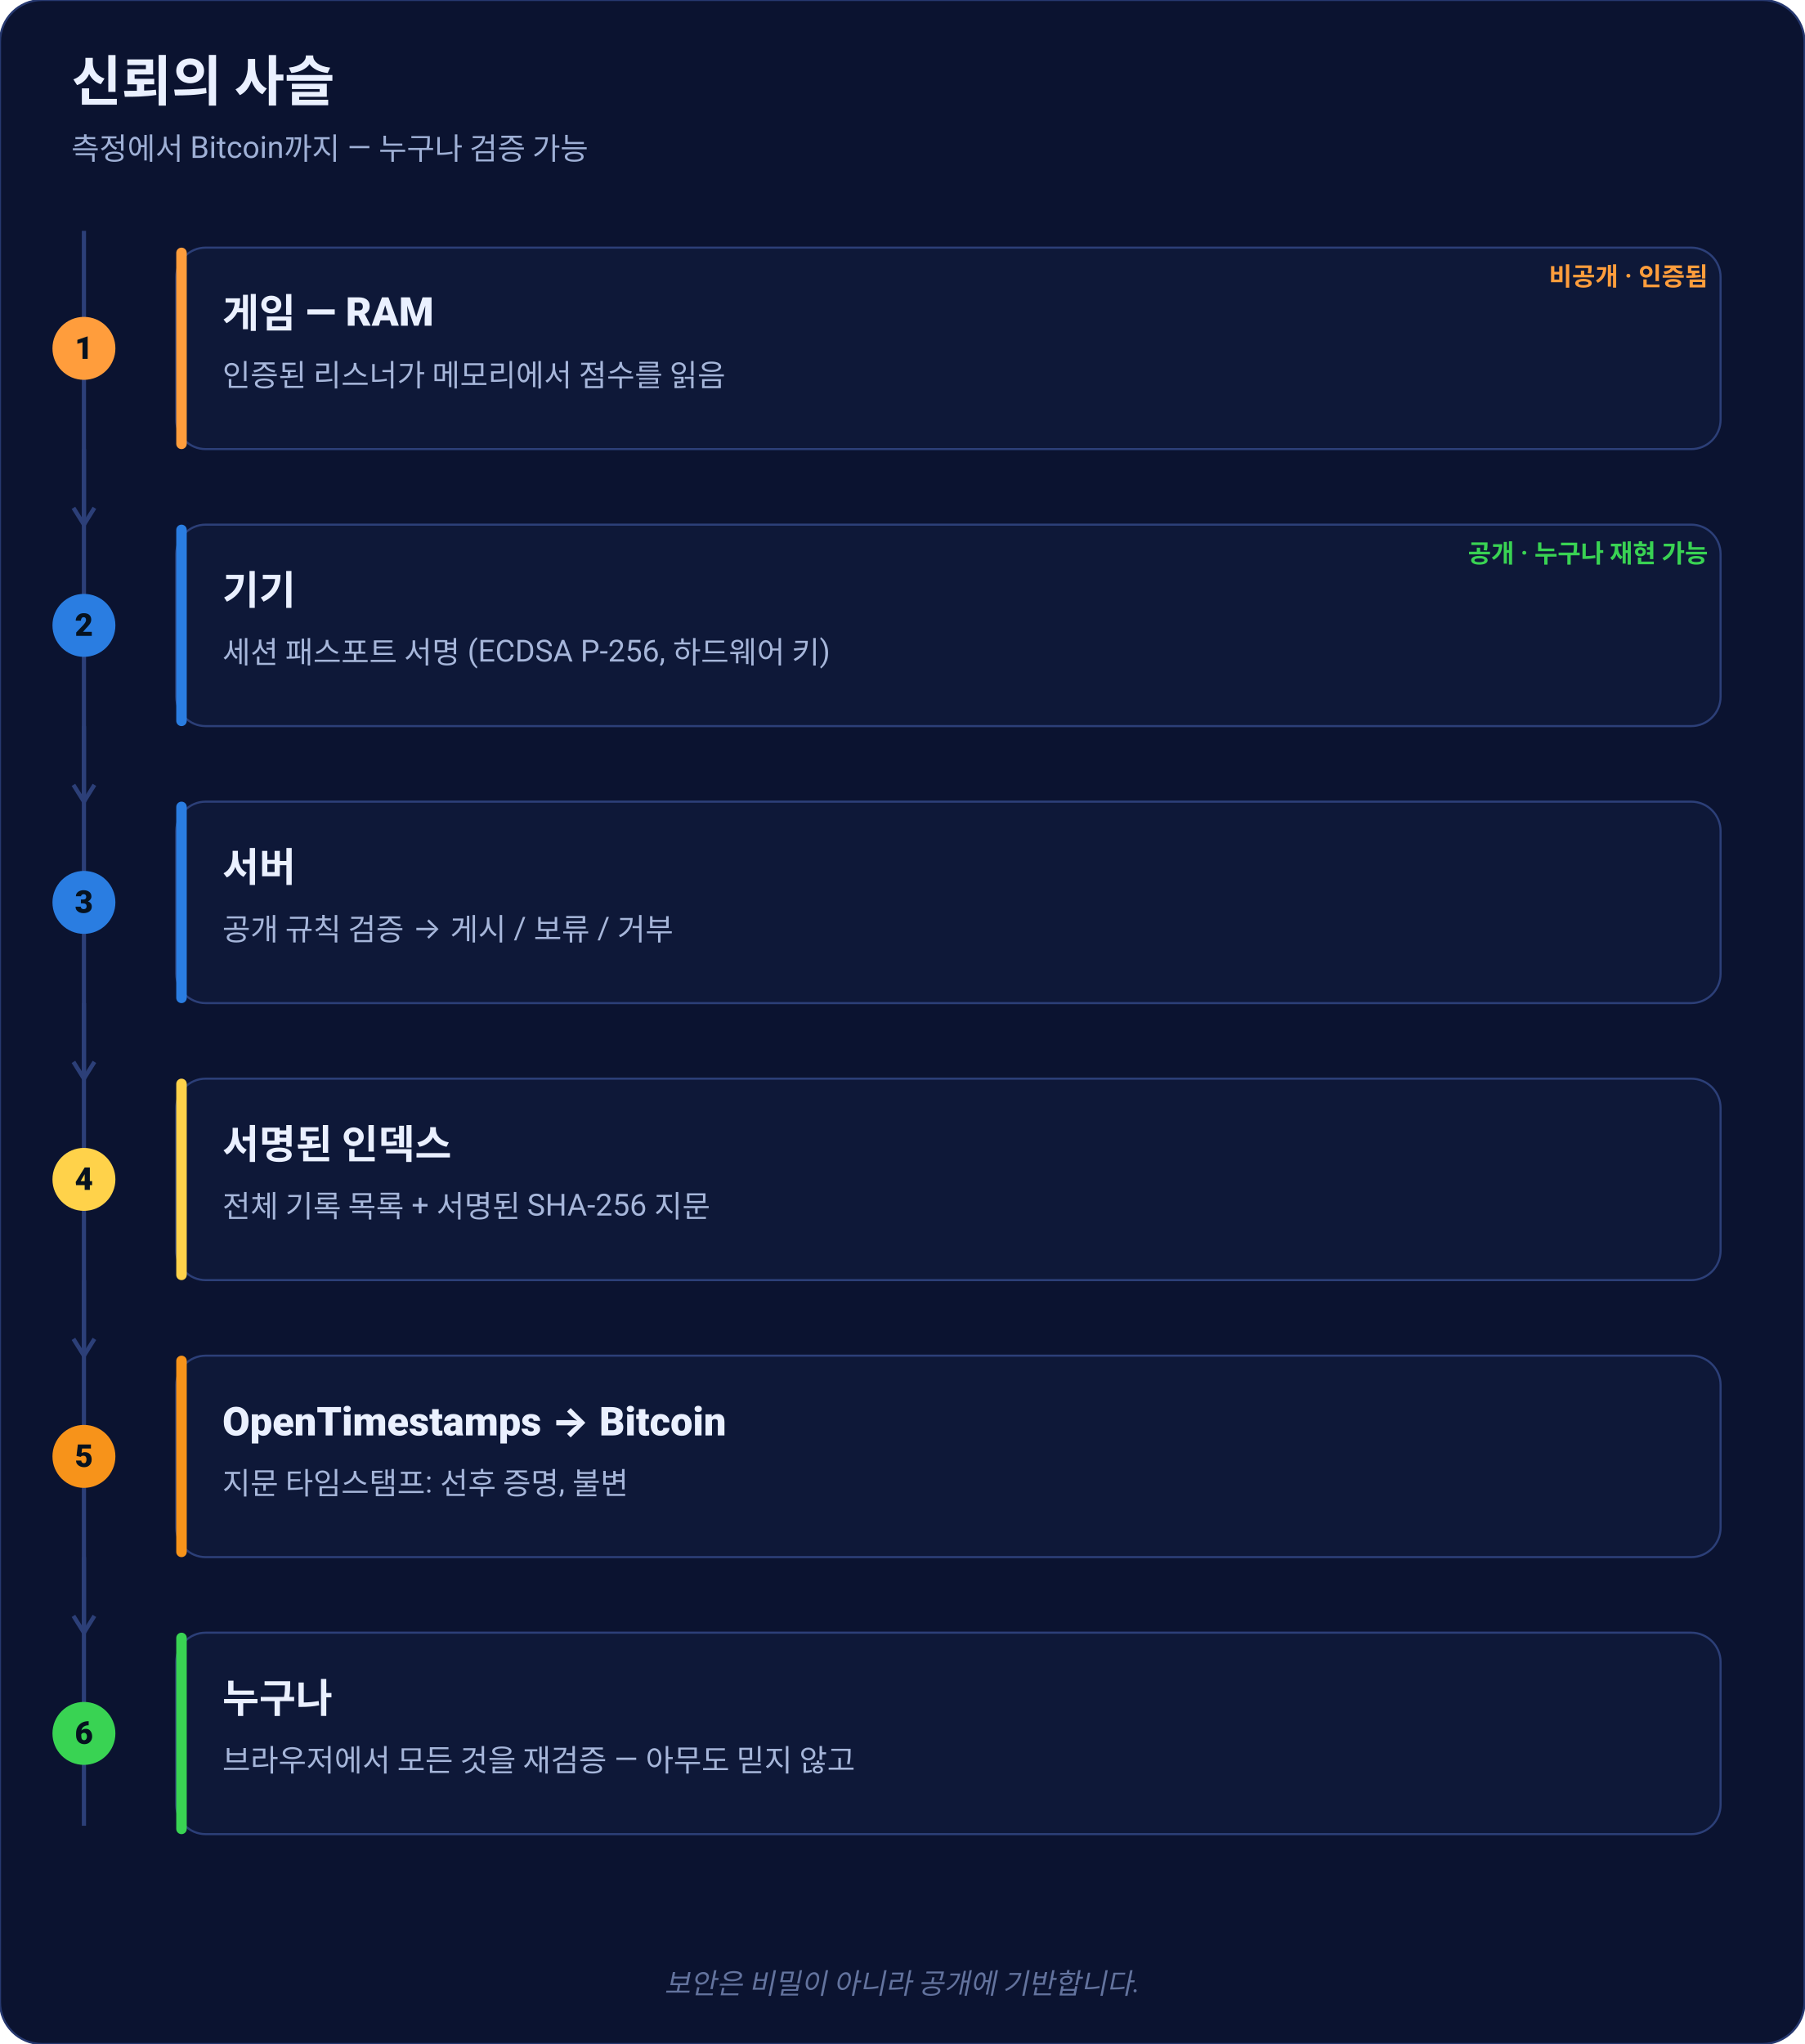
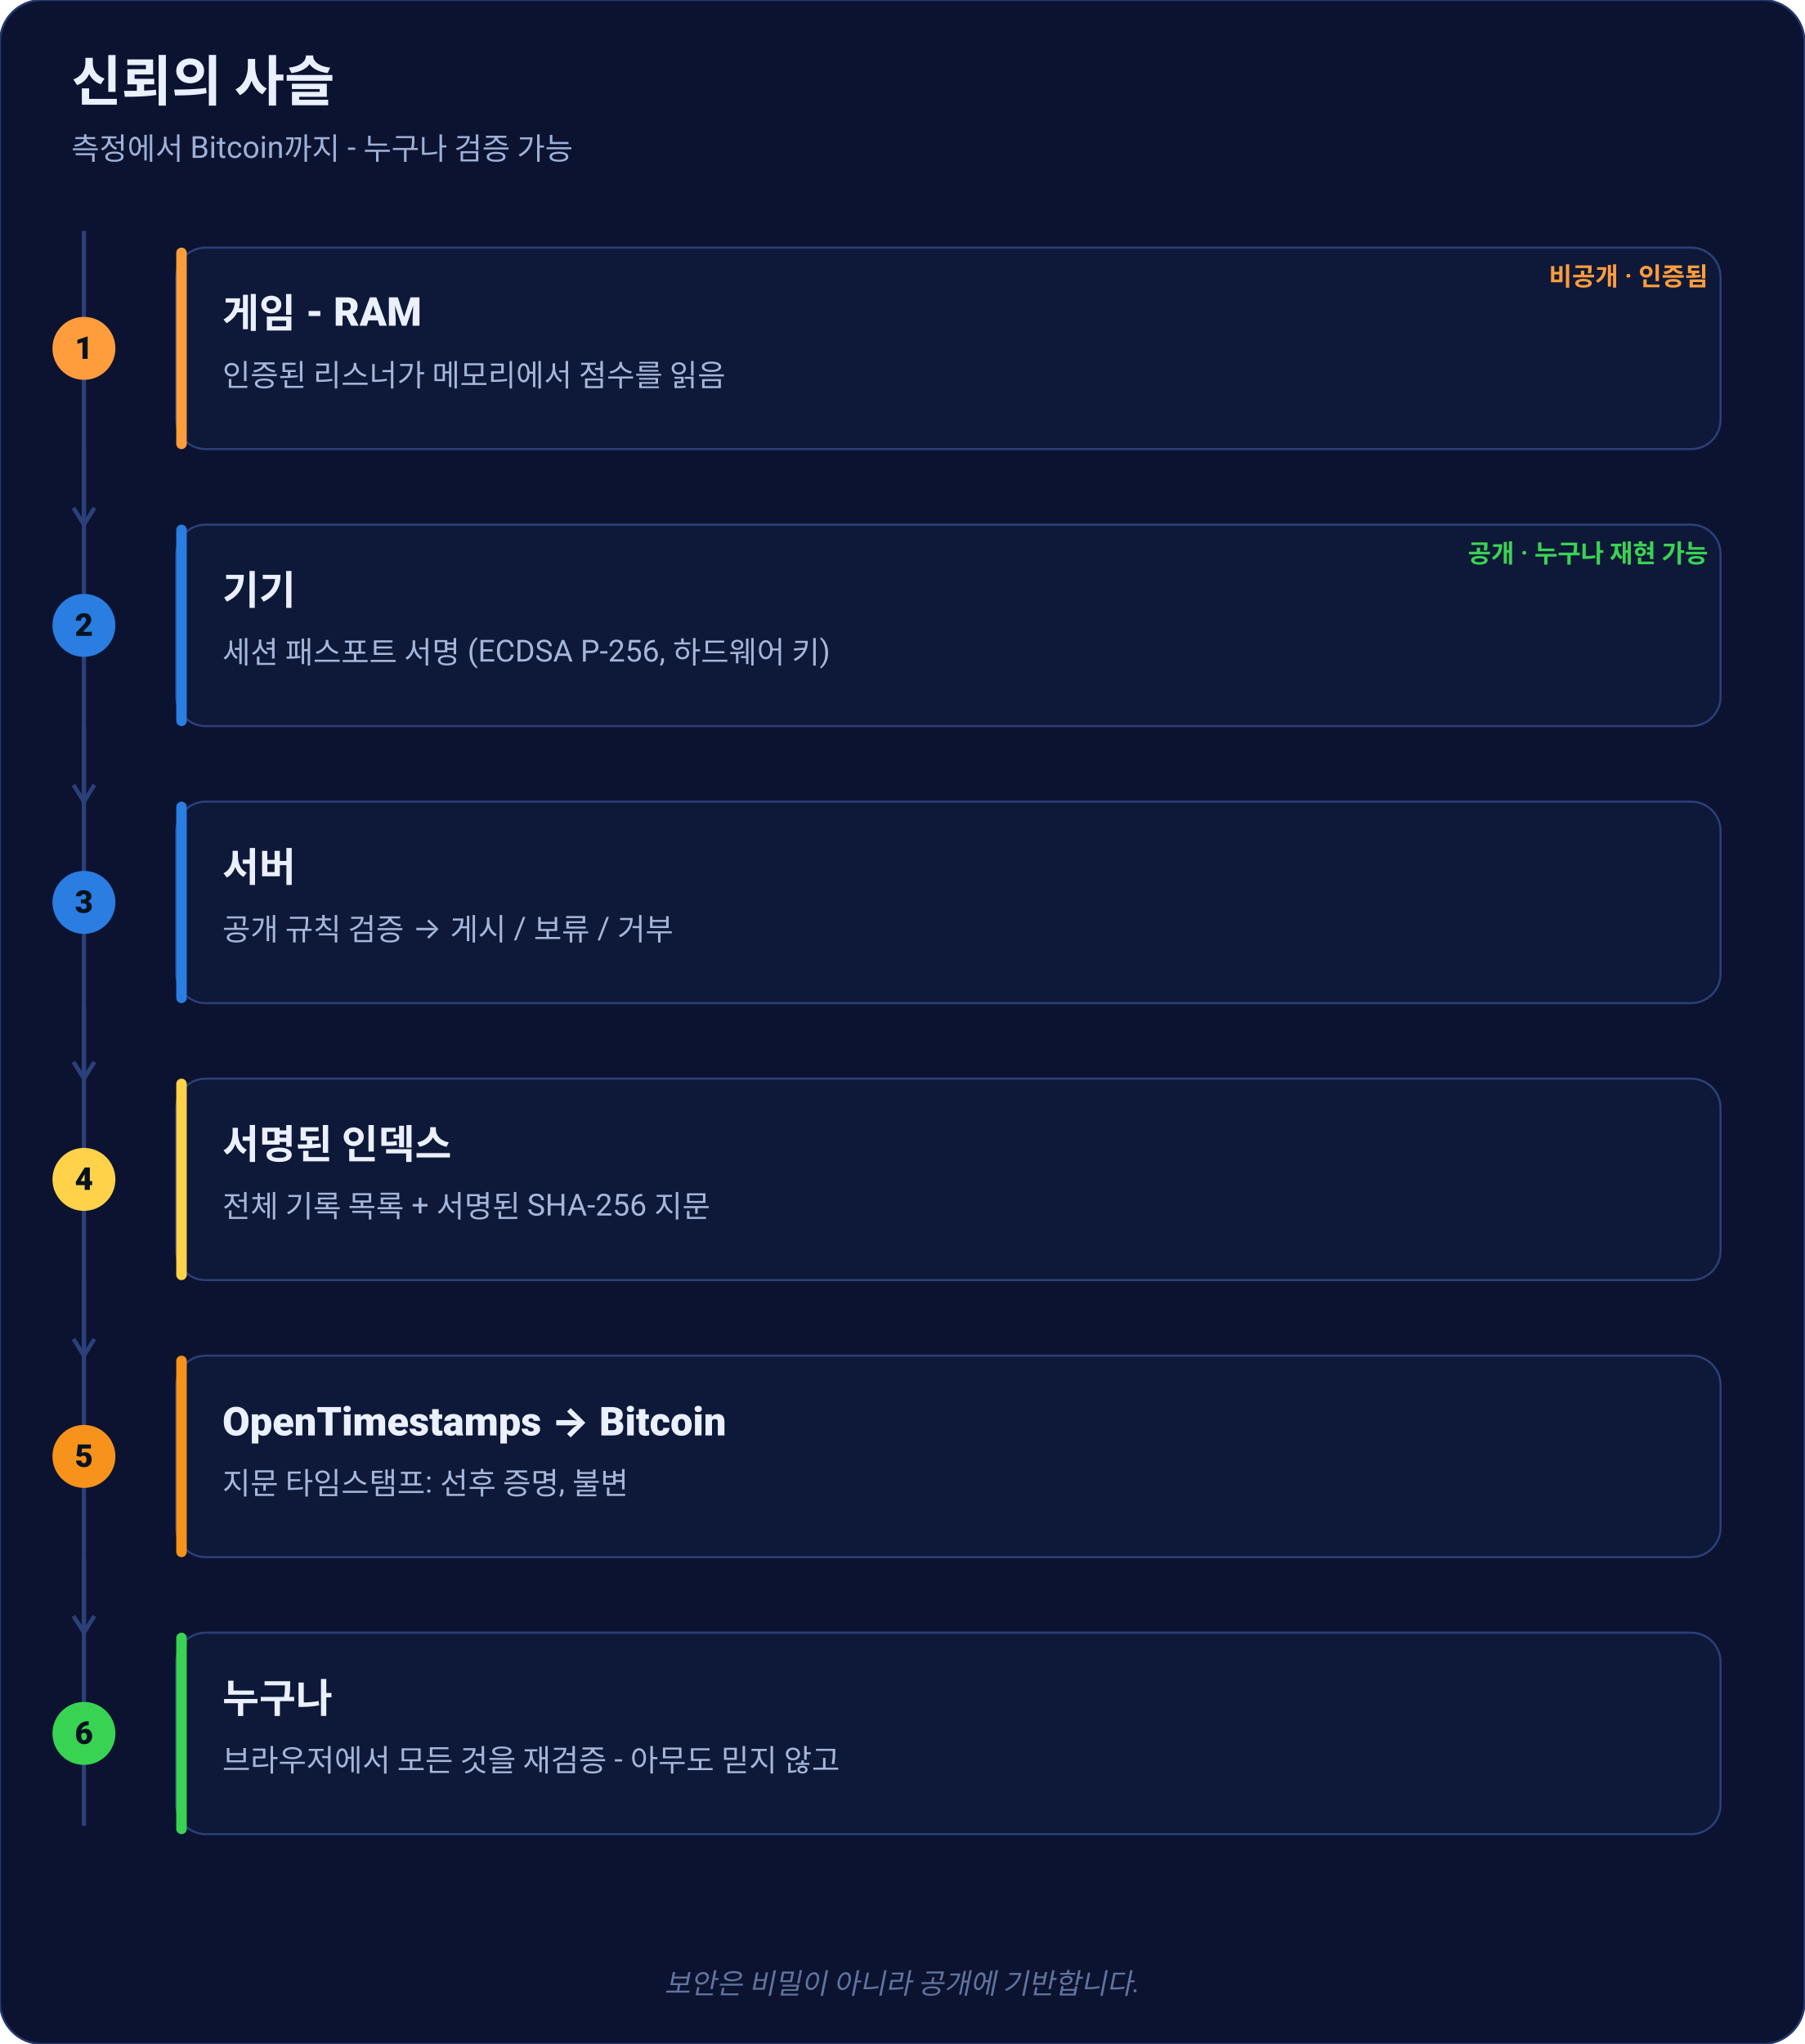
<svg xmlns="http://www.w3.org/2000/svg" viewBox="0 0 860 974" font-family="Segoe UI,system-ui,-apple-system,Roboto,sans-serif">
  <rect x="0" y="0" width="860" height="974" rx="20" fill="#0b1330" />
  <rect x="0" y="0" width="860" height="974" rx="20" fill="none" stroke="#26386f" />
  <text x="34" y="48" fill="#eaf0ff" font-size="26" font-weight="800">신뢰의 사슬</text>
-   <text x="34" y="76" fill="#9fb0d6" font-size="14.5">측정에서 Bitcoin까지 — 누구나 검증 가능</text>
+   <text x="34" y="76" fill="#9fb0d6" font-size="14.5">측정에서 Bitcoin까지 - 누구나 검증 가능</text>
  <line x1="40" y1="110" x2="40" y2="870" stroke="#2c3f78" stroke-width="2" />
  <circle cx="40" cy="166" r="15" fill="#ff9d3c" />
  <text x="40" y="171" fill="#06121f" font-size="15" font-weight="900" text-anchor="middle">1</text>
  <rect x="84" y="118" width="736" height="96" rx="14" fill="#0e1838" stroke="#2c3f78" />
  <rect x="84" y="118" width="5" height="96" rx="2.5" fill="#ff9d3c" />
-   <text x="106" y="156" fill="#eaf0ff" font-size="19" font-weight="800">게임 — RAM</text>
+   <text x="106" y="156" fill="#eaf0ff" font-size="19" font-weight="800">게임 - RAM</text>
  <text x="106" y="184" fill="#a6b6da" font-size="14.5">인증된 리스너가 메모리에서 점수를 읽음</text>
  <path d="M40 214 L40 250" stroke="#2c3f78" stroke-width="2" />
  <path d="M35 242 L40 250 L45 242" fill="none" stroke="#2c3f78" stroke-width="2" />
  <circle cx="40" cy="298" r="15" fill="#2a7de1" />
  <text x="40" y="303" fill="#06121f" font-size="15" font-weight="900" text-anchor="middle">2</text>
  <rect x="84" y="250" width="736" height="96" rx="14" fill="#0e1838" stroke="#2c3f78" />
  <rect x="84" y="250" width="5" height="96" rx="2.5" fill="#2a7de1" />
  <text x="106" y="288" fill="#eaf0ff" font-size="19" font-weight="800">기기</text>
  <text x="106" y="316" fill="#a6b6da" font-size="14.5">세션 패스포트 서명 (ECDSA P-256, 하드웨어 키)</text>
  <path d="M40 346 L40 382" stroke="#2c3f78" stroke-width="2" />
  <path d="M35 374 L40 382 L45 374" fill="none" stroke="#2c3f78" stroke-width="2" />
  <circle cx="40" cy="430" r="15" fill="#2a7de1" />
  <text x="40" y="435" fill="#06121f" font-size="15" font-weight="900" text-anchor="middle">3</text>
  <rect x="84" y="382" width="736" height="96" rx="14" fill="#0e1838" stroke="#2c3f78" />
  <rect x="84" y="382" width="5" height="96" rx="2.5" fill="#2a7de1" />
  <text x="106" y="420" fill="#eaf0ff" font-size="19" font-weight="800">서버</text>
  <text x="106" y="448" fill="#a6b6da" font-size="14.5">공개 규칙 검증 → 게시 / 보류 / 거부</text>
  <path d="M40 478 L40 514" stroke="#2c3f78" stroke-width="2" />
  <path d="M35 506 L40 514 L45 506" fill="none" stroke="#2c3f78" stroke-width="2" />
  <circle cx="40" cy="562" r="15" fill="#ffd24a" />
  <text x="40" y="567" fill="#06121f" font-size="15" font-weight="900" text-anchor="middle">4</text>
  <rect x="84" y="514" width="736" height="96" rx="14" fill="#0e1838" stroke="#2c3f78" />
  <rect x="84" y="514" width="5" height="96" rx="2.5" fill="#ffd24a" />
  <text x="106" y="552" fill="#eaf0ff" font-size="19" font-weight="800">서명된 인덱스</text>
  <text x="106" y="580" fill="#a6b6da" font-size="14.5">전체 기록 목록 + 서명된 SHA-256 지문</text>
  <path d="M40 610 L40 646" stroke="#2c3f78" stroke-width="2" />
  <path d="M35 638 L40 646 L45 638" fill="none" stroke="#2c3f78" stroke-width="2" />
  <circle cx="40" cy="694" r="15" fill="#f7931a" />
  <text x="40" y="699" fill="#06121f" font-size="15" font-weight="900" text-anchor="middle">5</text>
  <rect x="84" y="646" width="736" height="96" rx="14" fill="#0e1838" stroke="#2c3f78" />
  <rect x="84" y="646" width="5" height="96" rx="2.5" fill="#f7931a" />
  <text x="106" y="684" fill="#eaf0ff" font-size="19" font-weight="800">OpenTimestamps → Bitcoin</text>
  <text x="106" y="712" fill="#a6b6da" font-size="14.5">지문 타임스탬프: 선후 증명, 불변</text>
  <path d="M40 742 L40 778" stroke="#2c3f78" stroke-width="2" />
  <path d="M35 770 L40 778 L45 770" fill="none" stroke="#2c3f78" stroke-width="2" />
  <circle cx="40" cy="826" r="15" fill="#39d353" />
  <text x="40" y="831" fill="#06121f" font-size="15" font-weight="900" text-anchor="middle">6</text>
  <rect x="84" y="778" width="736" height="96" rx="14" fill="#0e1838" stroke="#2c3f78" />
  <rect x="84" y="778" width="5" height="96" rx="2.5" fill="#39d353" />
  <text x="106" y="816" fill="#eaf0ff" font-size="19" font-weight="800">누구나</text>
-   <text x="106" y="844" fill="#a6b6da" font-size="14.5">브라우저에서 모든 것을 재검증 — 아무도 믿지 않고</text>
+   <text x="106" y="844" fill="#a6b6da" font-size="14.5">브라우저에서 모든 것을 재검증 - 아무도 믿지 않고</text>
  <text x="814" y="136" fill="#ff9d3c" font-size="12" font-weight="700" text-anchor="end">비공개 · 인증됨</text>
  <text x="814" y="268" fill="#39d353" font-size="12" font-weight="700" text-anchor="end">공개 · 누구나 재현 가능</text>
  <text x="430" y="950" fill="#63739e" font-size="13.5" font-style="italic" text-anchor="middle">보안은 비밀이 아니라 공개에 기반합니다.</text>
</svg>
